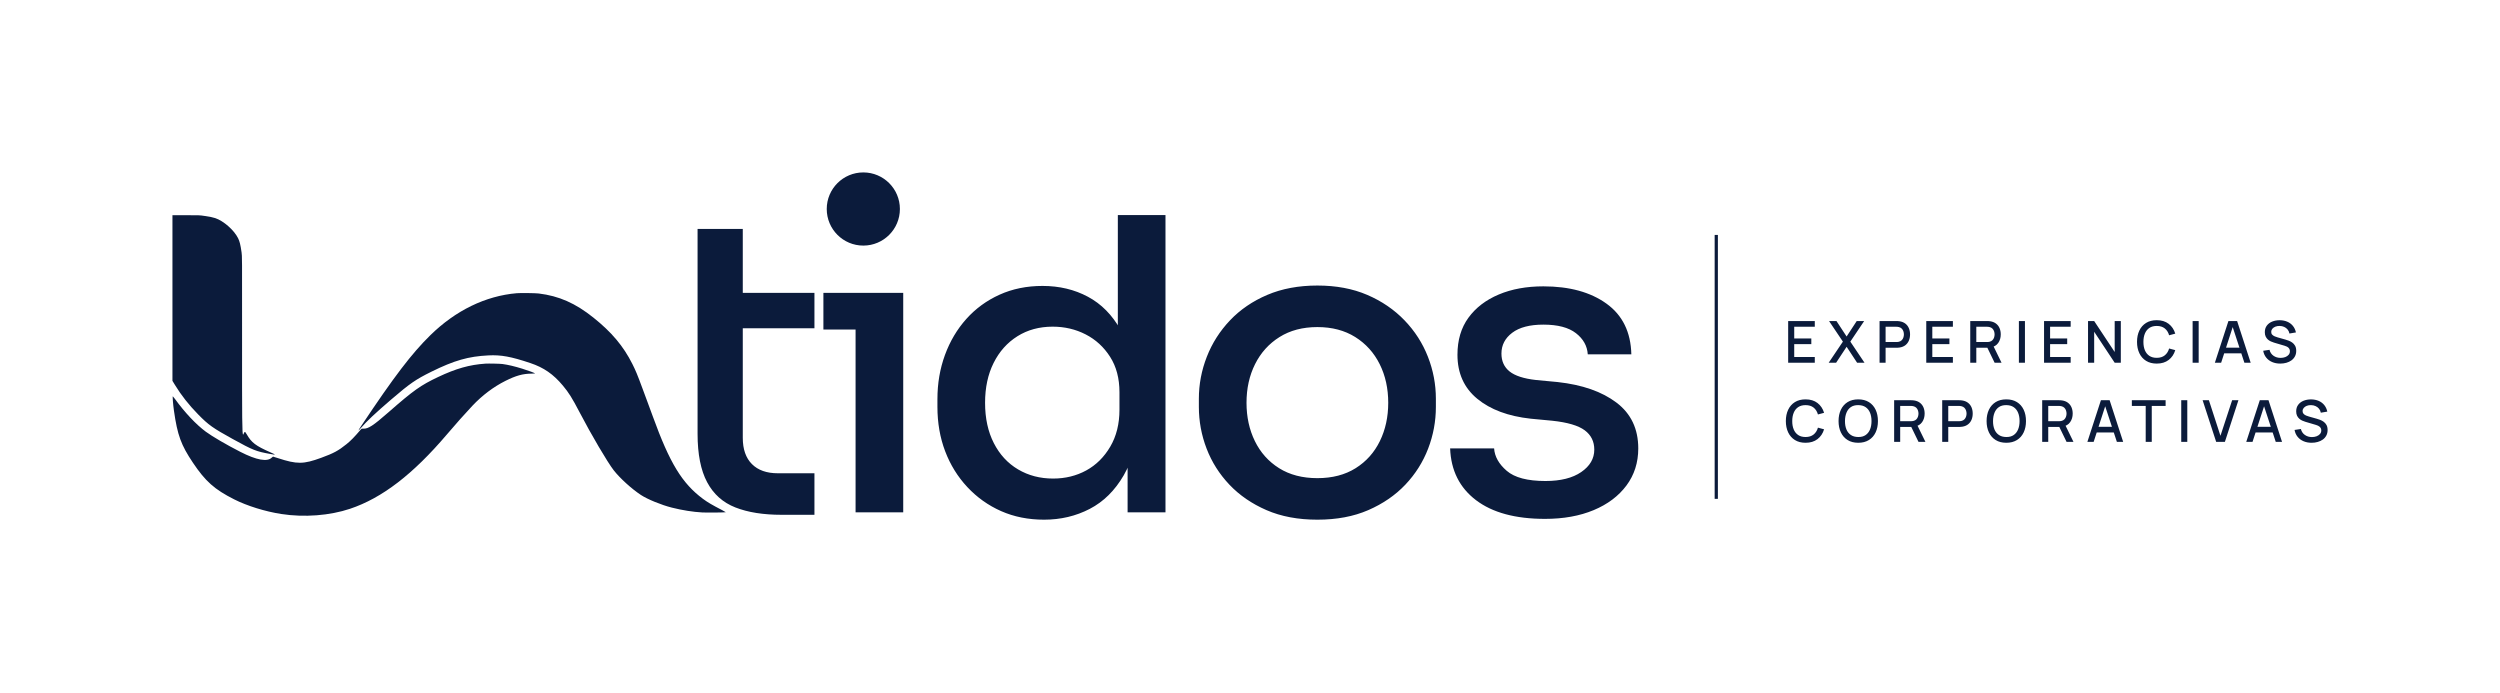
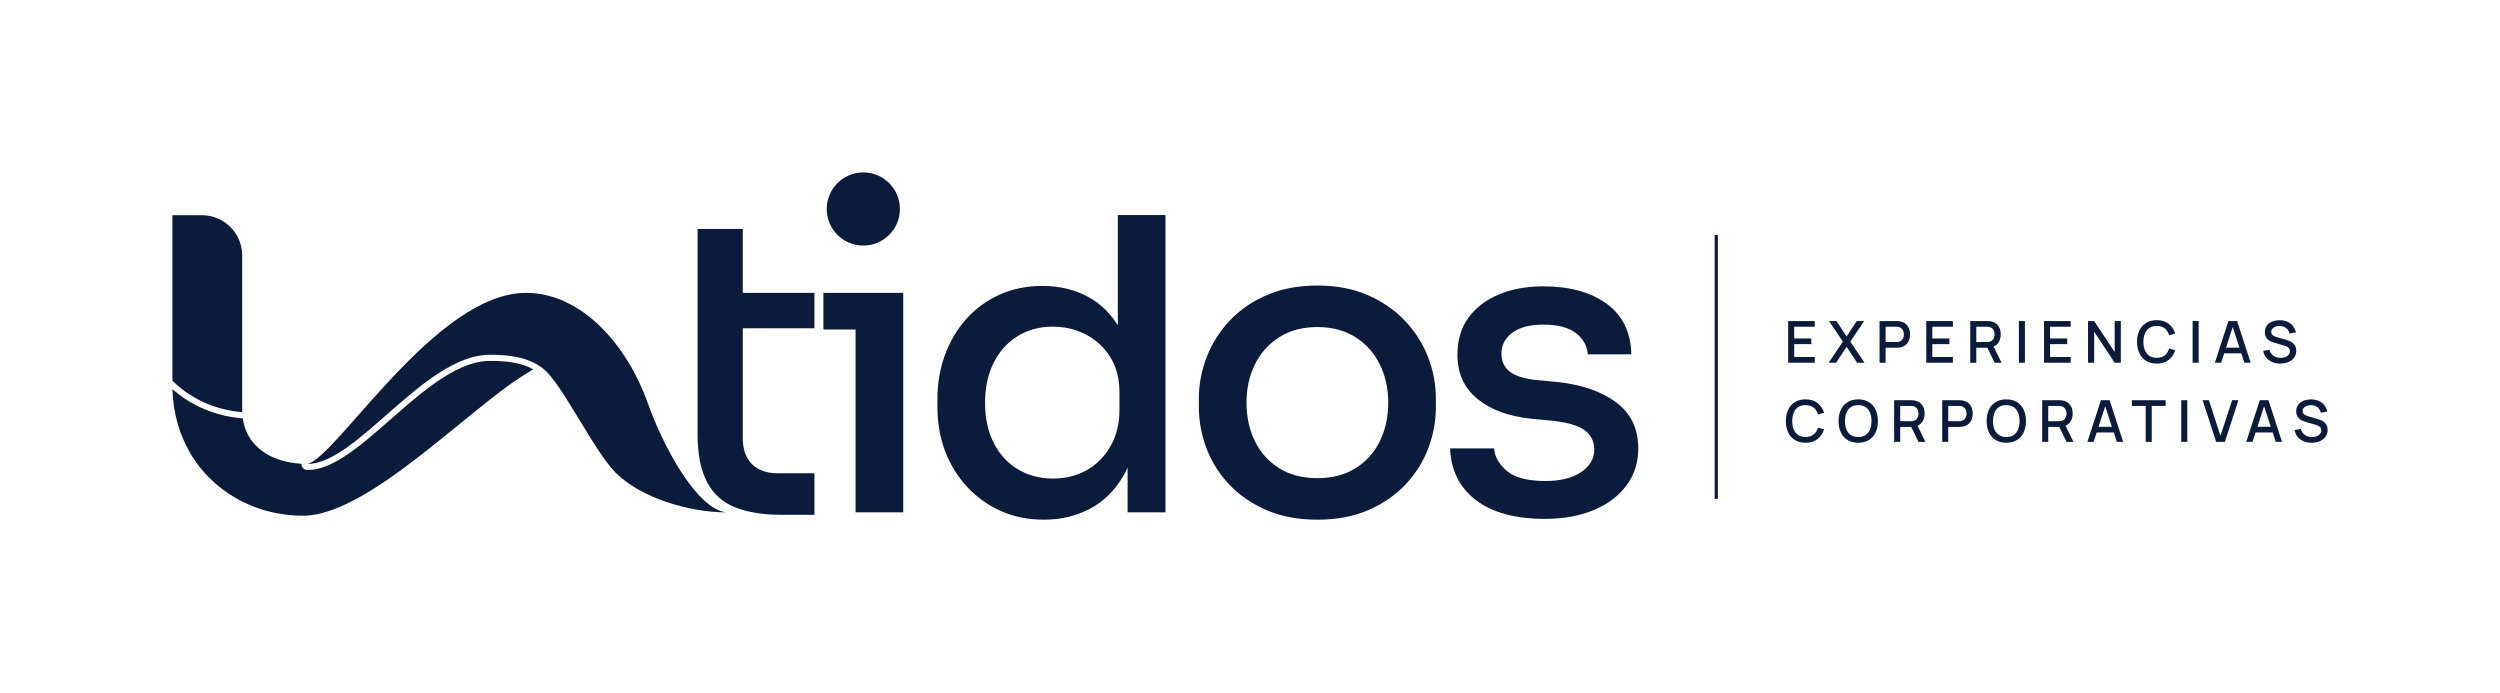
- <svg xmlns="http://www.w3.org/2000/svg" viewBox="-117.61 -117.61 1705.28 472.08" width="1705.28" height="472.08">
+ <svg xmlns="http://www.w3.org/2000/svg" viewBox="-117.62 -117.62 1705.5 472.15" width="1705.5" height="472.15">
  <g id="Logotipo">
-     <path id="gesto" fill="#0B1B3B" fill-rule="nonzero" d="M0.02 85.68L0.02 142.18 1.71 144.94C6.04 152.04 11.24 158.64 17.64 165.16C24.63 172.28 27.59 174.38 41.21 181.89C54.96 189.48 57.1 190.33 66.66 192.03C70.9 192.79 70.91 192.73 66.88 190.94C56.76 186.48 53.91 184.3 50.64 178.56C50.21 177.82 49.78 177.15 49.66 177.07C49.35 176.86 48.9 177.33 48.63 178.18C48.49 178.58 48.31 178.87 48.22 178.84C47.55 178.62 47.47 170.45 47.51 111.22C47.54 57.16 47.54 57.16 47.17 54.54C46.41 49.22 45.85 46.98 44.76 44.81C41.98 39.29 34.88 33.06 29.22 31.17C27.62 30.64 25.68 30.24 21.89 29.68C18.54 29.18 18.54 29.18 9.28 29.18L0.02 29.18 0.02 85.68M234.89 82.39C213.59 84.22 193.15 94.16 175.9 111.08C163.23 123.5 151.17 139.31 128.98 172.63C126.37 176.56 126.27 176.98 128.64 174.22C132.48 169.76 138.59 164.03 149.14 154.98C162.13 143.85 165.84 141.28 176.68 135.92C192.22 128.25 201.89 125.48 215.54 124.81C224.18 124.38 230.92 125.61 244.12 130.03C253.31 133.1 259.82 137.61 266.37 145.45C270.33 150.19 272.68 153.93 277.58 163.33C285.78 179.04 296.76 197.69 301 203.15C305.26 208.61 313.26 215.88 319.57 220.02C324.12 223 333.59 226.87 340.7 228.65C347.9 230.46 355.07 231.59 361.4 231.94C364.61 232.11 377.47 231.98 377.47 231.78C377.47 231.71 376.37 231.09 375.03 230.39C368.01 226.75 365.08 225.03 361.92 222.69C347.65 212.11 339.19 198.21 327.71 166.52C326.72 163.76 325.11 159.42 324.15 156.86C323.19 154.31 321.58 149.95 320.57 147.2C317.25 138.18 315.94 135.02 313.72 130.63C307.61 118.5 299.64 109.01 287.18 99.05C274.85 89.19 263.66 84.25 249.8 82.57C247.56 82.3 237.35 82.17 234.89 82.39M213.53 130.43C202.57 131.19 193.47 133.77 181.22 139.56C169.32 145.2 164.39 148.69 147.47 163.53C136.85 172.83 133.58 174.96 130.14 174.78C129.04 174.73 129.04 174.73 128.16 175.75C124.06 180.55 121.63 183.04 118.76 185.34C113.18 189.83 110.01 191.54 101.5 194.66C89.3 199.12 85.03 199.15 71.94 194.88C70.21 194.31 68.72 193.85 68.62 193.85C68.52 193.85 68.18 194.12 67.86 194.45C64.79 197.61 57.47 196.3 46.31 190.59C36.89 185.78 27.09 180.06 22.76 176.85C16.09 171.9 8.5 163.85 1.77 154.57C1.03 153.55 0.36 152.72 0.28 152.72C0 152.72 0.42 158.17 1.04 162.53C3.42 179.21 5.88 185.95 14.02 198.06C22.55 210.76 28.69 216.22 42.09 222.99C50.89 227.45 63.34 231.32 74.29 233C89.92 235.42 107.22 234.1 121.14 229.44C143.01 222.12 164.1 205.92 187.24 178.7C192.95 171.97 199.82 164.25 204.6 159.19C211.3 152.08 219.02 146.26 227.15 142.19C234.36 138.58 239.02 137.29 244.95 137.25C246.29 137.24 247.39 137.2 247.39 137.15C247.39 136.87 243.12 135.28 238.63 133.88C233.37 132.25 229.07 131.23 225.15 130.69C223.54 130.46 215.54 130.29 213.53 130.43" />
-     <path id="letras" fill="#0B1B3B" fill-rule="nonzero" d="M437.93 233.54L415.43 233.54Q396.82 233.54 384.05 228.54Q371.26 223.55 364.74 211.32Q358.21 199.1 358.21 178.27L358.21 178.27L358.21 38.54L389.05 38.54L389.05 181.04Q389.05 192.71 395.3 198.96Q401.55 205.21 412.93 205.21L412.93 205.21L437.93 205.21L437.93 233.54ZM437.93 106.32L358.21 106.32L358.21 82.15L437.93 82.15L437.93 106.32ZM498.49 231.88L465.99 231.88L465.99 82.15L498.49 82.15L498.49 231.88ZM498.49 107.15L444.04 107.15L444.04 82.15L498.49 82.15L498.49 107.15ZM594.6 236.87L594.6 236.87Q578.49 236.87 565.29 231.04Q552.1 225.21 542.24 214.65Q532.38 204.1 527.1 190.21Q521.82 176.32 521.82 159.93L521.82 159.93L521.82 154.65Q521.82 138.54 526.96 124.51Q532.09 110.49 541.55 99.93Q550.99 89.38 564.18 83.41Q577.38 77.43 593.49 77.43L593.49 77.43Q610.71 77.43 624.46 84.8Q638.21 92.15 646.68 107.29Q655.15 122.43 655.99 145.77L655.99 145.77L644.88 130.49L644.88 29.1L677.38 29.1L677.38 231.88L651.54 231.88L651.54 166.87L658.77 166.87Q657.93 191.04 648.9 206.6Q639.88 222.16 625.71 229.51Q611.54 236.87 594.6 236.87ZM600.71 208.82L600.71 208.82Q613.21 208.82 623.35 203.27Q633.48 197.71 639.74 187.01Q645.99 176.32 645.99 161.88L645.99 161.88L645.99 149.93Q645.99 135.76 639.59 125.77Q633.21 115.77 622.93 110.49Q612.65 105.21 600.43 105.21L600.43 105.21Q586.82 105.21 576.4 111.74Q565.99 118.26 560.15 129.94Q554.32 141.6 554.32 157.15L554.32 157.15Q554.32 172.99 560.3 184.66Q566.26 196.32 576.82 202.57Q587.38 208.82 600.71 208.82ZM780.99 236.87L780.99 236.87Q761.26 236.87 746.27 230.35Q731.26 223.82 720.99 212.99Q710.71 202.15 705.43 188.4Q700.15 174.65 700.15 159.93L700.15 159.93L700.15 154.37Q700.15 139.66 705.57 125.77Q710.98 111.88 721.4 100.9Q731.82 89.93 746.82 83.54Q761.82 77.16 780.99 77.16L780.99 77.16Q800.15 77.16 815.01 83.54Q829.87 89.93 840.43 100.9Q850.99 111.88 856.4 125.77Q861.82 139.66 861.82 154.37L861.82 154.37L861.82 159.93Q861.82 174.65 856.54 188.4Q851.26 202.15 840.99 212.99Q830.71 223.82 815.71 230.35Q800.71 236.87 780.99 236.87ZM780.99 208.54L780.99 208.54Q796.26 208.54 807.1 201.74Q817.93 194.93 823.62 183.27Q829.32 171.6 829.32 157.15L829.32 157.15Q829.32 142.43 823.48 130.76Q817.66 119.1 806.82 112.29Q795.99 105.49 780.99 105.49L780.99 105.49Q765.98 105.49 755.16 112.29Q744.32 119.1 738.49 130.76Q732.65 142.43 732.65 157.15L732.65 157.15Q732.65 171.6 738.35 183.27Q744.04 194.93 754.87 201.74Q765.71 208.54 780.99 208.54ZM936.27 236.32L936.27 236.32Q905.98 236.32 889.18 223.55Q872.38 210.76 871.54 188.26L871.54 188.26L901.54 188.26Q902.1 196.6 910.15 203.54Q918.21 210.49 936.54 210.49L936.54 210.49Q952.1 210.49 960.98 204.37Q969.87 198.26 969.87 189.1L969.87 189.1Q969.87 180.76 963.35 175.9Q956.82 171.04 941.26 169.38L941.26 169.38L926.54 167.99Q903.49 165.48 890.01 154.37Q876.54 143.26 876.54 124.38L876.54 124.38Q876.54 109.37 884.04 99.1Q891.54 88.82 904.73 83.27Q917.93 77.71 935.15 77.71L935.15 77.71Q961.82 77.71 978.21 89.52Q994.6 101.32 995.15 124.1L995.15 124.1L965.43 124.1Q964.87 115.49 957.37 109.66Q949.87 103.82 935.15 103.82L935.15 103.82Q921.26 103.82 913.9 109.37Q906.54 114.93 906.54 123.55L906.54 123.55Q906.54 131.32 912.09 135.76Q917.65 140.21 930.15 141.6L930.15 141.6L944.87 142.99Q970.15 145.77 985.01 157.02Q999.87 168.26 999.87 188.26L999.87 188.26Q999.87 202.71 991.82 213.54Q983.76 224.37 969.46 230.35Q955.15 236.32 936.27 236.32Z" />
-     <path id="punto-i" fill="#0B1B3B" fill-rule="nonzero" d="M446.32 24.95C446.32 11.17 457.49 0 471.27 0C485.04 0 496.22 11.17 496.22 24.95C496.22 38.74 485.04 49.91 471.27 49.91C457.49 49.91 446.32 38.74 446.32 24.95Z" />
+     <path id="gesto" fill="#0B1B3B" fill-rule="nonzero" d="M0 142.06L0 29.18L19.97 29.18C35.32 29.18 47.61 41.47 47.61 56.82L47.61 163.56C29.18 162.03 12.29 154.35 0 142.06ZM92.15 198.89C112.11 194.28 179.69 82.17 241.12 82.17C279.52 82.17 310.23 118.26 324.05 156.65C334.81 187.37 357.84 229.6 377.81 231.91C352.47 231.91 319.45 221.92 302.55 205.03C287.2 189.67 265.69 143.6 252.64 133.61C242.66 125.94 229.6 124.4 216.55 124.4C172.01 124.4 125.94 198.89 92.15 198.89ZM214.37 128.62C211.31 128.86 209.52 129.15 206.8 129.81C196.03 132.45 184.11 139.24 168.96 151.35C163.33 155.85 160.41 158.34 147.31 169.81C134.94 180.63 129.61 185.05 123.42 189.59C113.46 196.91 105.11 201.1 97.72 202.5C95.78 202.86 93.29 203.09 92.02 203.03C90.08 202.93 88.6 201.72 88.13 199.88C88.05 199.57 87.99 199.19 87.99 199.04L87.99 198.77 87.28 198.73C68.16 197.4 54.27 188.39 49.51 174.24C48.89 172.39 48.24 169.65 48.06 168.16L48.01 167.76 46.91 167.67C29.9 166.24 13.38 159.4 1.06 148.7C0.67 148.36 0.28 148.03 0.19 147.96L0.04 147.84 0.08 149.26C0.62 164.01 4.65 178.39 11.64 190.62C17.45 200.76 25.23 209.53 34.69 216.56C45.51 224.61 58.34 230.15 71.97 232.65C79.75 234.08 88.19 234.56 93.98 233.92C103.81 232.82 115.25 228.55 128.6 221C140.28 214.4 153.43 205.34 169.67 192.71C176.59 187.33 181.95 183.03 196.13 171.48C211.46 158.99 217.2 154.42 223.49 149.66C230.8 144.14 235.5 140.89 241.21 137.4C243.39 136.07 246.08 134.36 246.08 134.31C246.08 134.22 244.1 133.24 242.81 132.69C236.26 129.89 227.81 128.54 217.2 128.59C215.8 128.59 214.53 128.61 214.37 128.62" />
+     <path id="letras" fill="#0B1B3B" fill-rule="nonzero" d="M437.99 233.57L415.49 233.57Q396.87 233.57 384.1 228.57Q371.31 223.57 364.78 211.35Q358.26 199.12 358.26 178.29L358.26 178.29L358.26 38.55L389.1 38.55L389.1 181.06Q389.1 192.74 395.35 198.99Q401.6 205.24 412.99 205.24L412.99 205.24L437.99 205.24L437.99 233.57ZM437.99 106.33L358.26 106.33L358.26 82.17L437.99 82.17L437.99 106.33ZM498.55 231.91L466.05 231.91L466.05 82.17L498.55 82.17L498.55 231.91ZM498.55 107.17L444.1 107.17L444.1 82.17L498.55 82.17L498.55 107.17ZM594.68 236.91L594.68 236.91Q578.56 236.91 565.37 231.07Q552.17 225.24 542.31 214.68Q532.45 204.12 527.16 190.23Q521.89 176.34 521.89 159.95L521.89 159.95L521.89 154.67Q521.89 138.56 527.03 124.53Q532.16 110.5 541.62 99.94Q551.06 89.39 564.25 83.42Q577.45 77.44 593.56 77.44L593.56 77.44Q610.79 77.44 624.54 84.81Q638.3 92.16 646.77 107.31Q655.24 122.45 656.07 145.79L656.07 145.79L644.96 130.5L644.96 29.1L677.47 29.1L677.47 231.91L651.63 231.91L651.63 166.9L658.85 166.9Q658.01 191.07 648.98 206.63Q639.96 222.18 625.79 229.54Q611.62 236.91 594.68 236.91ZM600.78 208.85L600.78 208.85Q613.28 208.85 623.43 203.29Q633.56 197.73 639.82 187.04Q646.07 176.34 646.07 161.9L646.07 161.9L646.07 149.95Q646.07 135.78 639.68 125.78Q633.29 115.78 623.01 110.5Q612.73 105.23 600.51 105.23L600.51 105.23Q586.9 105.23 576.48 111.75Q566.06 118.28 560.22 129.95Q554.39 141.62 554.39 157.17L554.39 157.17Q554.39 173.01 560.37 184.68Q566.34 196.34 576.89 202.6Q587.45 208.85 600.78 208.85ZM781.09 236.91L781.09 236.91Q761.36 236.91 746.36 230.38Q731.36 223.85 721.08 213.02Q710.8 202.18 705.53 188.43Q700.24 174.67 700.24 159.95L700.24 159.95L700.24 154.39Q700.24 139.67 705.66 125.78Q711.08 111.89 721.5 100.92Q731.92 89.94 746.91 83.56Q761.92 77.17 781.09 77.17L781.09 77.17Q800.25 77.17 815.12 83.56Q829.98 89.94 840.54 100.92Q851.1 111.89 856.51 125.78Q861.93 139.67 861.93 154.39L861.93 154.39L861.93 159.95Q861.93 174.67 856.66 188.43Q851.37 202.18 841.1 213.02Q830.82 223.85 815.81 230.38Q800.81 236.91 781.09 236.91ZM781.09 208.57L781.09 208.57Q796.37 208.57 807.2 201.77Q818.04 194.95 823.73 183.29Q829.43 171.62 829.43 157.17L829.43 157.17Q829.43 142.45 823.59 130.78Q817.76 119.12 806.93 112.31Q796.09 105.5 781.09 105.5L781.09 105.5Q766.08 105.5 755.25 112.31Q744.42 119.12 738.58 130.78Q732.75 142.45 732.75 157.17L732.75 157.17Q732.75 171.62 738.44 183.29Q744.14 194.95 754.97 201.77Q765.81 208.57 781.09 208.57ZM936.39 236.35L936.39 236.35Q906.1 236.35 889.29 223.57Q872.49 210.79 871.65 188.29L871.65 188.29L901.65 188.29Q902.22 196.62 910.27 203.57Q918.33 210.51 936.66 210.51L936.66 210.51Q952.22 210.51 961.11 204.4Q970 198.29 970 189.13L970 189.13Q970 180.79 963.47 175.93Q956.94 171.07 941.39 169.4L941.39 169.4L926.66 168.01Q903.61 165.51 890.13 154.39Q876.65 143.28 876.65 124.39L876.65 124.39Q876.65 109.39 884.15 99.11Q891.66 88.83 904.85 83.28Q918.05 77.72 935.27 77.72L935.27 77.72Q961.94 77.72 978.34 89.53Q994.72 101.33 995.28 124.12L995.28 124.12L965.55 124.12Q965 115.5 957.5 109.67Q949.99 103.84 935.27 103.84L935.27 103.84Q921.38 103.84 914.02 109.39Q906.66 114.95 906.66 123.56L906.66 123.56Q906.66 131.34 912.21 135.78Q917.77 140.23 930.27 141.62L930.27 141.62L945 143.01Q970.27 145.79 985.14 157.04Q1000 168.29 1000 188.29L1000 188.29Q1000 202.73 991.94 213.57Q983.89 224.4 969.58 230.38Q955.28 236.35 936.39 236.35Z" />
+     <path id="punto-i" fill="#0B1B3B" fill-rule="nonzero" d="M446.37 24.96C446.37 11.17 457.55 0 471.33 0C485.11 0 496.29 11.17 496.29 24.96C496.29 38.74 485.11 49.91 471.33 49.91C457.55 49.91 446.37 38.74 446.37 24.96Z" />
  </g>
  <g id="Descriptor">
-     <path id="filete" fill="#0B1B3B" fill-rule="nonzero" d="M1051.98 42.64L1054.18 42.64L1054.18 222.66L1051.98 222.66Z" />
-     <path id="descriptor" fill="#0B1B3B" fill-rule="nonzero" d="M1120.28 129.81L1102.12 129.81L1102.12 101.38L1120.28 101.38L1120.28 105.27L1106.25 105.27L1106.25 113.25L1117.91 113.25L1117.91 117.13L1106.25 117.13L1106.25 125.92L1120.28 125.92L1120.28 129.81ZM1134.83 129.81L1129.76 129.81L1139.45 115.42L1130.01 101.38L1135.07 101.38L1141.99 111.92L1148.88 101.38L1153.96 101.38L1144.52 115.42L1154.19 129.81L1149.14 129.81L1141.99 118.93L1134.83 129.81ZM1168.58 129.81L1164.46 129.81L1164.46 101.38L1175.95 101.38Q1176.36 101.38 1176.97 101.41Q1177.59 101.44 1178.14 101.54L1178.14 101.54Q1180.51 101.92 1182.1 103.16Q1183.68 104.4 1184.47 106.3Q1185.26 108.19 1185.26 110.48L1185.26 110.48Q1185.26 112.79 1184.47 114.69Q1183.68 116.58 1182.1 117.83Q1180.51 119.07 1178.14 119.44L1178.14 119.44Q1177.59 119.52 1176.96 119.56Q1176.34 119.6 1175.95 119.6L1175.95 119.6L1168.58 119.6L1168.58 129.81ZM1168.58 105.27L1168.58 115.69L1175.79 115.69Q1176.18 115.69 1176.67 115.65Q1177.15 115.61 1177.59 115.52L1177.59 115.52Q1178.85 115.22 1179.62 114.42Q1180.39 113.62 1180.72 112.57Q1181.06 111.53 1181.06 110.48L1181.06 110.48Q1181.06 109.44 1180.72 108.4Q1180.39 107.36 1179.62 106.56Q1178.85 105.76 1177.59 105.47L1177.59 105.47Q1177.15 105.35 1176.67 105.31Q1176.18 105.27 1175.79 105.27L1175.79 105.27L1168.58 105.27ZM1214.48 129.81L1196.32 129.81L1196.32 101.38L1214.48 101.38L1214.48 105.27L1200.44 105.27L1200.44 113.25L1212.11 113.25L1212.11 117.13L1200.44 117.13L1200.44 125.92L1214.48 125.92L1214.48 129.81ZM1230.45 129.81L1226.32 129.81L1226.32 101.38L1237.81 101.38Q1238.22 101.38 1238.84 101.41Q1239.45 101.44 1240 101.54L1240 101.54Q1242.37 101.92 1243.96 103.16Q1245.55 104.4 1246.34 106.3Q1247.13 108.19 1247.13 110.48L1247.13 110.48Q1247.13 113.88 1245.39 116.33Q1243.65 118.79 1240.18 119.4L1240.18 119.4L1238.5 119.6L1230.45 119.6L1230.45 129.81ZM1247.66 129.81L1242.94 129.81L1237.34 118.24L1241.5 117.17L1247.66 129.81ZM1230.45 105.27L1230.45 115.69L1237.65 115.69Q1238.05 115.69 1238.53 115.65Q1239.01 115.61 1239.45 115.52L1239.45 115.52Q1240.71 115.22 1241.48 114.42Q1242.25 113.62 1242.59 112.57Q1242.92 111.53 1242.92 110.48L1242.92 110.48Q1242.92 109.44 1242.59 108.4Q1242.25 107.36 1241.48 106.56Q1240.71 105.76 1239.45 105.47L1239.45 105.47Q1239.01 105.35 1238.53 105.31Q1238.05 105.27 1237.65 105.27L1237.65 105.27L1230.45 105.27ZM1263.63 129.81L1259.5 129.81L1259.5 101.38L1263.63 101.38L1263.63 129.81ZM1294.82 129.81L1276.66 129.81L1276.66 101.38L1294.82 101.38L1294.82 105.27L1280.78 105.27L1280.78 113.25L1292.45 113.25L1292.45 117.13L1280.78 117.13L1280.78 125.92L1294.82 125.92L1294.82 129.81ZM1310.85 129.81L1306.66 129.81L1306.66 101.38L1310.85 101.38L1324.84 122.5L1324.84 101.38L1329.03 101.38L1329.03 129.81L1324.84 129.81L1310.85 108.67L1310.85 129.81ZM1353.52 130.4L1353.52 130.4Q1349.26 130.4 1346.26 128.53Q1343.26 126.67 1341.67 123.33Q1340.08 120 1340.08 115.59L1340.08 115.59Q1340.08 111.19 1341.67 107.86Q1343.26 104.52 1346.26 102.66Q1349.26 100.79 1353.52 100.79L1353.52 100.79Q1358.44 100.79 1361.67 103.28Q1364.89 105.76 1366.16 109.97L1366.16 109.97L1361.97 111.09Q1361.14 108.11 1359.02 106.42Q1356.9 104.72 1353.52 104.72L1353.52 104.72Q1350.5 104.72 1348.49 106.08Q1346.48 107.44 1345.46 109.89Q1344.44 112.34 1344.44 115.59L1344.44 115.59Q1344.42 118.85 1345.44 121.3Q1346.46 123.75 1348.48 125.11Q1350.5 126.47 1353.52 126.47L1353.52 126.47Q1356.9 126.47 1359.02 124.76Q1361.14 123.06 1361.97 120.1L1361.97 120.1L1366.16 121.22Q1364.89 125.43 1361.67 127.91Q1358.44 130.4 1353.52 130.4ZM1382.13 129.81L1378 129.81L1378 101.38L1382.13 101.38L1382.13 129.81ZM1397.46 129.81L1393.18 129.81L1402.42 101.38L1408.36 101.38L1417.6 129.81L1413.31 129.81L1404.81 103.87L1405.87 103.87L1397.46 129.81ZM1412.82 123.39L1397.98 123.39L1397.98 119.52L1412.82 119.52L1412.82 123.39ZM1437.77 130.4L1437.77 130.4Q1434.71 130.4 1432.25 129.34Q1429.8 128.29 1428.21 126.32Q1426.62 124.36 1426.15 121.65L1426.15 121.65L1430.45 121Q1431.1 123.61 1433.17 125.06Q1435.25 126.51 1438.01 126.51L1438.01 126.51Q1439.73 126.51 1441.17 125.97Q1442.61 125.43 1443.49 124.41Q1444.36 123.39 1444.36 121.97L1444.36 121.97Q1444.36 121.2 1444.1 120.61Q1443.83 120.02 1443.37 119.57Q1442.9 119.13 1442.24 118.8Q1441.58 118.48 1440.79 118.24L1440.79 118.24L1433.51 116.09Q1432.44 115.77 1431.34 115.27Q1430.23 114.77 1429.31 113.95Q1428.4 113.13 1427.82 111.91Q1427.25 110.7 1427.25 108.96L1427.25 108.96Q1427.25 106.34 1428.6 104.51Q1429.96 102.69 1432.26 101.75Q1434.57 100.81 1437.44 100.81L1437.44 100.81Q1440.32 100.85 1442.6 101.84Q1444.88 102.82 1446.39 104.67Q1447.9 106.51 1448.47 109.14L1448.47 109.14L1444.05 109.89Q1443.75 108.29 1442.79 107.14Q1441.82 105.98 1440.42 105.36Q1439.02 104.74 1437.38 104.72L1437.38 104.72Q1435.8 104.68 1434.49 105.19Q1433.17 105.71 1432.39 106.63Q1431.61 107.56 1431.61 108.76L1431.61 108.76Q1431.61 109.95 1432.3 110.68Q1432.99 111.41 1434.01 111.83Q1435.03 112.26 1436.03 112.54L1436.03 112.54L1441.29 114.02Q1442.27 114.29 1443.53 114.76Q1444.78 115.22 1445.95 116.05Q1447.13 116.88 1447.9 118.25Q1448.67 119.62 1448.67 121.69L1448.67 121.69Q1448.67 123.85 1447.8 125.47Q1446.93 127.1 1445.42 128.2Q1443.91 129.29 1441.94 129.85Q1439.96 130.4 1437.77 130.4ZM1113.98 184.41L1113.98 184.41Q1109.72 184.41 1106.72 182.54Q1103.72 180.68 1102.13 177.34Q1100.54 174 1100.54 169.6L1100.54 169.6Q1100.54 165.2 1102.13 161.86Q1103.72 158.53 1106.72 156.66Q1109.72 154.8 1113.98 154.8L1113.98 154.8Q1118.9 154.8 1122.13 157.28Q1125.35 159.77 1126.62 163.98L1126.62 163.98L1122.43 165.1Q1121.6 162.12 1119.48 160.42Q1117.36 158.73 1113.98 158.73L1113.98 158.73Q1110.96 158.73 1108.95 160.09Q1106.94 161.45 1105.92 163.9Q1104.9 166.35 1104.9 169.6L1104.9 169.6Q1104.88 172.86 1105.9 175.31Q1106.92 177.75 1108.94 179.12Q1110.96 180.48 1113.98 180.48L1113.98 180.48Q1117.36 180.48 1119.48 178.77Q1121.6 177.06 1122.43 174.1L1122.43 174.1L1126.62 175.23Q1125.35 179.43 1122.13 181.92Q1118.9 184.41 1113.98 184.41ZM1149.93 184.41L1149.93 184.41Q1145.67 184.41 1142.67 182.54Q1139.67 180.68 1138.08 177.34Q1136.49 174 1136.49 169.6L1136.49 169.6Q1136.49 165.2 1138.08 161.86Q1139.67 158.53 1142.67 156.66Q1145.67 154.8 1149.93 154.8L1149.93 154.8Q1154.17 154.8 1157.18 156.66Q1160.19 158.53 1161.77 161.86Q1163.35 165.2 1163.35 169.6L1163.35 169.6Q1163.35 174 1161.77 177.34Q1160.19 180.68 1157.18 182.54Q1154.17 184.41 1149.93 184.41ZM1149.93 180.48L1149.93 180.48Q1152.95 180.52 1154.95 179.15Q1156.96 177.77 1157.96 175.32Q1158.97 172.86 1158.97 169.6L1158.97 169.6Q1158.97 166.35 1157.96 163.91Q1156.96 161.47 1154.95 160.11Q1152.95 158.75 1149.93 158.73L1149.93 158.73Q1146.91 158.69 1144.91 160.05Q1142.9 161.41 1141.9 163.88Q1140.89 166.35 1140.87 169.6L1140.87 169.6Q1140.85 172.86 1141.86 175.3Q1142.86 177.73 1144.89 179.1Q1146.91 180.46 1149.93 180.48ZM1178.53 183.81L1174.41 183.81L1174.41 155.39L1185.9 155.39Q1186.31 155.39 1186.92 155.42Q1187.53 155.45 1188.09 155.55L1188.09 155.55Q1190.46 155.92 1192.04 157.17Q1193.63 158.41 1194.42 160.3Q1195.21 162.2 1195.21 164.49L1195.21 164.49Q1195.21 167.88 1193.48 170.34Q1191.74 172.8 1188.26 173.41L1188.26 173.41L1186.59 173.61L1178.53 173.61L1178.53 183.81ZM1195.75 183.81L1191.03 183.81L1185.42 172.25L1189.59 171.18L1195.75 183.81ZM1178.53 159.28L1178.53 169.7L1185.74 169.7Q1186.13 169.7 1186.62 169.66Q1187.1 169.62 1187.53 169.52L1187.53 169.52Q1188.8 169.23 1189.57 168.43Q1190.34 167.63 1190.67 166.58Q1191.01 165.54 1191.01 164.49L1191.01 164.49Q1191.01 163.44 1190.67 162.41Q1190.34 161.37 1189.57 160.57Q1188.8 159.77 1187.53 159.48L1187.53 159.48Q1187.1 159.36 1186.62 159.32Q1186.13 159.28 1185.74 159.28L1185.74 159.28L1178.53 159.28ZM1211.32 183.81L1207.19 183.81L1207.19 155.39L1218.68 155.39Q1219.1 155.39 1219.71 155.42Q1220.32 155.45 1220.87 155.55L1220.87 155.55Q1223.24 155.92 1224.83 157.17Q1226.42 158.41 1227.21 160.3Q1228 162.2 1228 164.49L1228 164.49Q1228 166.8 1227.21 168.69Q1226.42 170.59 1224.83 171.83Q1223.24 173.08 1220.87 173.45L1220.87 173.45Q1220.32 173.53 1219.7 173.57Q1219.08 173.61 1218.68 173.61L1218.68 173.61L1211.32 173.61L1211.32 183.81ZM1211.32 159.28L1211.32 169.7L1218.52 169.7Q1218.92 169.7 1219.4 169.66Q1219.89 169.62 1220.32 169.52L1220.32 169.52Q1221.58 169.23 1222.35 168.43Q1223.12 167.63 1223.46 166.58Q1223.8 165.54 1223.8 164.49L1223.8 164.49Q1223.8 163.44 1223.46 162.41Q1223.12 161.37 1222.35 160.57Q1221.58 159.77 1220.32 159.48L1220.32 159.48Q1219.89 159.36 1219.4 159.32Q1218.92 159.28 1218.52 159.28L1218.52 159.28L1211.32 159.28ZM1250.92 184.41L1250.92 184.41Q1246.65 184.41 1243.65 182.54Q1240.65 180.68 1239.06 177.34Q1237.47 174 1237.47 169.6L1237.47 169.6Q1237.47 165.2 1239.06 161.86Q1240.65 158.53 1243.65 156.66Q1246.65 154.8 1250.92 154.8L1250.92 154.8Q1255.16 154.8 1258.17 156.66Q1261.18 158.53 1262.76 161.86Q1264.34 165.2 1264.34 169.6L1264.34 169.6Q1264.34 174 1262.76 177.34Q1261.18 180.68 1258.17 182.54Q1255.16 184.41 1250.92 184.41ZM1250.92 180.48L1250.92 180.48Q1253.94 180.52 1255.94 179.15Q1257.94 177.77 1258.95 175.32Q1259.96 172.86 1259.96 169.6L1259.96 169.6Q1259.96 166.35 1258.95 163.91Q1257.94 161.47 1255.94 160.11Q1253.94 158.75 1250.92 158.73L1250.92 158.73Q1247.9 158.69 1245.89 160.05Q1243.89 161.41 1242.88 163.88Q1241.88 166.35 1241.86 169.6L1241.86 169.6Q1241.84 172.86 1242.84 175.3Q1243.85 177.73 1245.87 179.1Q1247.9 180.46 1250.92 180.48ZM1279.52 183.81L1275.39 183.81L1275.39 155.39L1286.88 155.39Q1287.3 155.39 1287.91 155.42Q1288.52 155.45 1289.07 155.55L1289.07 155.55Q1291.44 155.92 1293.03 157.17Q1294.62 158.41 1295.41 160.3Q1296.2 162.2 1296.2 164.49L1296.2 164.49Q1296.2 167.88 1294.46 170.34Q1292.73 172.8 1289.25 173.41L1289.25 173.41L1287.57 173.61L1279.52 173.61L1279.52 183.81ZM1296.73 183.81L1292.02 183.81L1286.41 172.25L1290.57 171.18L1296.73 183.81ZM1279.52 159.28L1279.52 169.7L1286.72 169.7Q1287.12 169.7 1287.6 169.66Q1288.09 169.62 1288.52 169.52L1288.52 169.52Q1289.78 169.23 1290.55 168.43Q1291.32 167.63 1291.66 166.58Q1292 165.54 1292 164.49L1292 164.49Q1292 163.44 1291.66 162.41Q1291.32 161.37 1290.55 160.57Q1289.78 159.77 1288.52 159.48L1288.52 159.48Q1288.09 159.36 1287.6 159.32Q1287.12 159.28 1286.72 159.28L1286.72 159.28L1279.52 159.28ZM1310.49 183.81L1306.21 183.81L1315.45 155.39L1321.39 155.39L1330.63 183.81L1326.34 183.81L1317.83 157.88L1318.9 157.88L1310.49 183.81ZM1325.85 177.4L1311 177.4L1311 173.53L1325.85 173.53L1325.85 177.4ZM1350.13 183.81L1346 183.81L1346 159.28L1336.55 159.28L1336.55 155.39L1359.58 155.39L1359.58 159.28L1350.13 159.28L1350.13 183.81ZM1374.37 183.81L1370.24 183.81L1370.24 155.39L1374.37 155.39L1374.37 183.81ZM1400.01 183.81L1394.07 183.81L1384.83 155.39L1389.11 155.39L1396.99 179.65L1404.96 155.39L1409.25 155.39L1400.01 183.81ZM1418.86 183.81L1414.58 183.81L1423.82 155.39L1429.76 155.39L1439 183.81L1434.71 183.81L1426.2 157.88L1427.27 157.88L1418.86 183.81ZM1434.22 177.4L1419.37 177.4L1419.37 173.53L1434.22 173.53L1434.22 177.4ZM1459.17 184.41L1459.17 184.41Q1456.11 184.41 1453.65 183.35Q1451.19 182.29 1449.61 180.33Q1448.02 178.37 1447.54 175.66L1447.54 175.66L1451.85 175.01Q1452.5 177.62 1454.57 179.07Q1456.64 180.52 1459.41 180.52L1459.41 180.52Q1461.12 180.52 1462.56 179.98Q1464.01 179.43 1464.88 178.42Q1465.76 177.4 1465.76 175.98L1465.76 175.98Q1465.76 175.21 1465.5 174.62Q1465.23 174.02 1464.77 173.58Q1464.3 173.14 1463.64 172.81Q1462.98 172.48 1462.19 172.25L1462.19 172.25L1454.91 170.1Q1453.84 169.78 1452.73 169.28Q1451.63 168.77 1450.71 167.95Q1449.79 167.13 1449.22 165.92Q1448.65 164.71 1448.65 162.97L1448.65 162.97Q1448.65 160.34 1450 158.52Q1451.35 156.69 1453.66 155.75Q1455.97 154.82 1458.83 154.82L1458.83 154.82Q1461.72 154.86 1464 155.84Q1466.28 156.83 1467.79 158.68Q1469.3 160.52 1469.87 163.15L1469.87 163.15L1465.45 163.9Q1465.15 162.3 1464.18 161.14Q1463.22 159.99 1461.81 159.37Q1460.41 158.75 1458.77 158.73L1458.77 158.73Q1457.2 158.69 1455.88 159.2Q1454.57 159.71 1453.79 160.64Q1453.01 161.57 1453.01 162.77L1453.01 162.77Q1453.01 163.96 1453.7 164.69Q1454.39 165.42 1455.41 165.84Q1456.43 166.27 1457.43 166.54L1457.43 166.54L1462.68 168.02Q1463.67 168.3 1464.92 168.76Q1466.18 169.23 1467.35 170.06Q1468.53 170.89 1469.3 172.26Q1470.07 173.63 1470.07 175.7L1470.07 175.7Q1470.07 177.85 1469.2 179.48Q1468.33 181.11 1466.82 182.21Q1465.31 183.3 1463.33 183.85Q1461.36 184.41 1459.17 184.41Z" />
+     <path id="filete" fill="#0B1B3B" fill-rule="nonzero" d="M1052.12 42.64L1054.32 42.64L1054.32 222.69L1052.12 222.69Z" />
+     <path id="descriptor" fill="#0B1B3B" fill-rule="nonzero" d="M1120.43 129.82L1102.26 129.82L1102.26 101.4L1120.43 101.4L1120.43 105.28L1106.39 105.28L1106.39 113.26L1118.06 113.26L1118.06 117.15L1106.39 117.15L1106.39 125.93L1120.43 125.93L1120.43 129.82ZM1134.98 129.82L1129.9 129.82L1139.6 115.43L1130.16 101.4L1135.21 101.4L1142.14 111.94L1149.03 101.4L1154.11 101.4L1144.67 115.43L1154.34 129.82L1149.29 129.82L1142.14 118.95L1134.98 129.82ZM1168.74 129.82L1164.61 129.82L1164.61 101.4L1176.1 101.4Q1176.51 101.4 1177.13 101.43Q1177.74 101.45 1178.29 101.55L1178.29 101.55Q1180.66 101.93 1182.25 103.17Q1183.84 104.42 1184.63 106.31Q1185.42 108.21 1185.42 110.5L1185.42 110.5Q1185.42 112.81 1184.63 114.7Q1183.84 116.6 1182.25 117.84Q1180.66 119.08 1178.29 119.46L1178.29 119.46Q1177.74 119.54 1177.12 119.58Q1176.49 119.62 1176.1 119.62L1176.1 119.62L1168.74 119.62L1168.74 129.82ZM1168.74 105.28L1168.74 115.71L1175.94 115.71Q1176.34 115.71 1176.82 115.67Q1177.3 115.63 1177.74 115.53L1177.74 115.53Q1179 115.23 1179.77 114.44Q1180.54 113.64 1180.88 112.59Q1181.21 111.54 1181.21 110.5L1181.21 110.5Q1181.21 109.45 1180.88 108.41Q1180.54 107.38 1179.77 106.58Q1179 105.78 1177.74 105.48L1177.74 105.48Q1177.3 105.36 1176.82 105.32Q1176.34 105.28 1175.94 105.28L1175.94 105.28L1168.74 105.28ZM1214.64 129.82L1196.47 129.82L1196.47 101.4L1214.64 101.4L1214.64 105.28L1200.6 105.28L1200.6 113.26L1212.27 113.26L1212.27 117.15L1200.6 117.15L1200.6 125.93L1214.64 125.93L1214.64 129.82ZM1230.61 129.82L1226.48 129.82L1226.48 101.4L1237.97 101.4Q1238.39 101.4 1239 101.43Q1239.61 101.45 1240.16 101.55L1240.16 101.55Q1242.53 101.93 1244.12 103.17Q1245.71 104.42 1246.5 106.31Q1247.29 108.21 1247.29 110.5L1247.29 110.5Q1247.29 113.89 1245.55 116.35Q1243.82 118.81 1240.34 119.42L1240.34 119.42L1238.66 119.62L1230.61 119.62L1230.61 129.82ZM1247.82 129.82L1243.1 129.82L1237.5 118.26L1241.66 117.19L1247.82 129.82ZM1230.61 105.28L1230.61 115.71L1237.81 115.71Q1238.21 115.71 1238.69 115.67Q1239.18 115.63 1239.61 115.53L1239.61 115.53Q1240.87 115.23 1241.64 114.44Q1242.41 113.64 1242.75 112.59Q1243.08 111.54 1243.08 110.5L1243.08 110.5Q1243.08 109.45 1242.75 108.41Q1242.41 107.38 1241.64 106.58Q1240.87 105.78 1239.61 105.48L1239.61 105.48Q1239.18 105.36 1238.69 105.32Q1238.21 105.28 1237.81 105.28L1237.81 105.28L1230.61 105.28ZM1263.79 129.82L1259.67 129.82L1259.67 101.4L1263.79 101.4L1263.79 129.82ZM1294.99 129.82L1276.82 129.82L1276.82 101.4L1294.99 101.4L1294.99 105.28L1280.95 105.28L1280.95 113.26L1292.62 113.26L1292.62 117.15L1280.95 117.15L1280.95 125.93L1294.99 125.93L1294.99 129.82ZM1311.02 129.82L1306.83 129.82L1306.83 101.4L1311.02 101.4L1325.01 122.52L1325.01 101.4L1329.2 101.4L1329.2 129.82L1325.01 129.82L1311.02 108.68L1311.02 129.82ZM1353.7 130.42L1353.7 130.42Q1349.44 130.42 1346.43 128.55Q1343.43 126.69 1341.84 123.35Q1340.26 120.01 1340.26 115.61L1340.26 115.61Q1340.26 111.21 1341.84 107.87Q1343.43 104.53 1346.43 102.67Q1349.44 100.8 1353.7 100.8L1353.7 100.8Q1358.62 100.8 1361.84 103.29Q1365.07 105.78 1366.33 109.98L1366.33 109.98L1362.15 111.11Q1361.32 108.13 1359.2 106.43Q1357.08 104.73 1353.7 104.73L1353.7 104.73Q1350.68 104.73 1348.67 106.09Q1346.65 107.46 1345.64 109.9Q1344.62 112.35 1344.62 115.61L1344.62 115.61Q1344.6 118.87 1345.62 121.32Q1346.63 123.76 1348.66 125.13Q1350.68 126.49 1353.7 126.49L1353.7 126.49Q1357.08 126.49 1359.2 124.78Q1361.32 123.07 1362.15 120.11L1362.15 120.11L1366.33 121.24Q1365.07 125.44 1361.84 127.93Q1358.62 130.42 1353.7 130.42ZM1382.31 129.82L1378.18 129.82L1378.18 101.4L1382.31 101.4L1382.31 129.82ZM1397.65 129.82L1393.36 129.82L1402.6 101.4L1408.54 101.4L1417.78 129.82L1413.5 129.82L1404.99 103.88L1406.06 103.88L1397.65 129.82ZM1413.01 123.41L1398.16 123.41L1398.16 119.54L1413.01 119.54L1413.01 123.41ZM1437.96 130.42L1437.96 130.42Q1434.9 130.42 1432.44 129.36Q1429.98 128.3 1428.39 126.34Q1426.8 124.38 1426.33 121.67L1426.33 121.67L1430.63 121.02Q1431.29 123.63 1433.36 125.08Q1435.43 126.53 1438.2 126.53L1438.2 126.53Q1439.91 126.53 1441.35 125.98Q1442.8 125.44 1443.67 124.42Q1444.55 123.41 1444.55 121.99L1444.55 121.99Q1444.55 121.22 1444.29 120.62Q1444.02 120.03 1443.56 119.59Q1443.09 119.14 1442.43 118.82Q1441.77 118.49 1440.98 118.26L1440.98 118.26L1433.69 116.1Q1432.63 115.79 1431.52 115.28Q1430.42 114.78 1429.5 113.96Q1428.58 113.14 1428.01 111.93Q1427.44 110.71 1427.44 108.98L1427.44 108.98Q1427.44 106.35 1428.79 104.52Q1430.14 102.7 1432.45 101.76Q1434.76 100.82 1437.62 100.82L1437.62 100.82Q1440.51 100.86 1442.79 101.85Q1445.07 102.84 1446.58 104.68Q1448.09 106.53 1448.66 109.15L1448.66 109.15L1444.24 109.9Q1443.94 108.31 1442.97 107.15Q1442.01 106 1440.6 105.37Q1439.2 104.75 1437.56 104.73L1437.56 104.73Q1435.98 104.69 1434.67 105.21Q1433.36 105.72 1432.58 106.65Q1431.8 107.57 1431.8 108.78L1431.8 108.78Q1431.8 109.96 1432.49 110.69Q1433.18 111.42 1434.2 111.85Q1435.21 112.27 1436.22 112.55L1436.22 112.55L1441.47 114.03Q1442.46 114.31 1443.71 114.77Q1444.97 115.23 1446.14 116.06Q1447.32 116.89 1448.09 118.27Q1448.86 119.64 1448.86 121.71L1448.86 121.71Q1448.86 123.86 1447.99 125.49Q1447.12 127.12 1445.61 128.22Q1444.1 129.31 1442.12 129.86Q1440.15 130.42 1437.96 130.42ZM1114.13 184.43L1114.13 184.43Q1109.86 184.43 1106.86 182.57Q1103.86 180.7 1102.27 177.36Q1100.68 174.03 1100.68 169.62L1100.68 169.62Q1100.68 165.22 1102.27 161.89Q1103.86 158.55 1106.86 156.68Q1109.86 154.82 1114.13 154.82L1114.13 154.82Q1119.04 154.82 1122.27 157.31Q1125.5 159.79 1126.76 164L1126.76 164L1122.58 165.12Q1121.75 162.14 1119.63 160.44Q1117.51 158.75 1114.13 158.75L1114.13 158.75Q1111.11 158.75 1109.09 160.11Q1107.08 161.47 1106.06 163.92Q1105.05 166.37 1105.05 169.62L1105.05 169.62Q1105.03 172.88 1106.04 175.33Q1107.06 177.78 1109.09 179.14Q1111.11 180.5 1114.13 180.5L1114.13 180.5Q1117.51 180.5 1119.63 178.79Q1121.75 177.09 1122.58 174.13L1122.58 174.13L1126.76 175.25Q1125.5 179.46 1122.27 181.94Q1119.04 184.43 1114.13 184.43ZM1150.08 184.43L1150.08 184.43Q1145.82 184.43 1142.81 182.57Q1139.81 180.7 1138.22 177.36Q1136.64 174.03 1136.64 169.62L1136.64 169.62Q1136.64 165.22 1138.22 161.89Q1139.81 158.55 1142.81 156.68Q1145.82 154.82 1150.08 154.82L1150.08 154.82Q1154.32 154.82 1157.33 156.68Q1160.35 158.55 1161.92 161.89Q1163.5 165.22 1163.5 169.62L1163.5 169.62Q1163.5 174.03 1161.92 177.36Q1160.35 180.7 1157.33 182.57Q1154.32 184.43 1150.08 184.43ZM1150.08 180.5L1150.08 180.5Q1153.1 180.54 1155.1 179.17Q1157.11 177.8 1158.11 175.34Q1159.12 172.88 1159.12 169.62L1159.12 169.62Q1159.12 166.37 1158.11 163.93Q1157.11 161.49 1155.1 160.13Q1153.1 158.77 1150.08 158.75L1150.08 158.75Q1147.06 158.71 1145.06 160.07Q1143.05 161.43 1142.04 163.9Q1141.04 166.37 1141.02 169.62L1141.02 169.62Q1141 172.88 1142.01 175.32Q1143.01 177.76 1145.04 179.12Q1147.06 180.48 1150.08 180.5ZM1178.69 183.84L1174.56 183.84L1174.56 155.41L1186.05 155.41Q1186.46 155.41 1187.08 155.44Q1187.69 155.47 1188.24 155.57L1188.24 155.57Q1190.61 155.94 1192.2 157.19Q1193.79 158.43 1194.58 160.33Q1195.37 162.22 1195.37 164.51L1195.37 164.51Q1195.37 167.91 1193.63 170.36Q1191.89 172.82 1188.42 173.43L1188.42 173.43L1186.74 173.63L1178.69 173.63L1178.69 183.84ZM1195.9 183.84L1191.18 183.84L1185.58 172.27L1189.74 171.2L1195.9 183.84ZM1178.69 159.3L1178.69 169.72L1185.89 169.72Q1186.29 169.72 1186.77 169.68Q1187.25 169.64 1187.69 169.55L1187.69 169.55Q1188.95 169.25 1189.72 168.45Q1190.49 167.65 1190.83 166.6Q1191.16 165.56 1191.16 164.51L1191.16 164.51Q1191.16 163.46 1190.83 162.43Q1190.49 161.39 1189.72 160.59Q1188.95 159.79 1187.69 159.5L1187.69 159.5Q1187.25 159.38 1186.77 159.34Q1186.29 159.3 1185.89 159.3L1185.89 159.3L1178.69 159.3ZM1211.48 183.84L1207.35 183.84L1207.35 155.41L1218.84 155.41Q1219.26 155.41 1219.87 155.44Q1220.48 155.47 1221.03 155.57L1221.03 155.57Q1223.4 155.94 1224.99 157.19Q1226.58 158.43 1227.37 160.33Q1228.16 162.22 1228.16 164.51L1228.16 164.51Q1228.16 166.82 1227.37 168.72Q1226.58 170.61 1224.99 171.86Q1223.4 173.1 1221.03 173.47L1221.03 173.47Q1220.48 173.55 1219.86 173.59Q1219.24 173.63 1218.84 173.63L1218.84 173.63L1211.48 173.63L1211.48 183.84ZM1211.48 159.3L1211.48 169.72L1218.68 169.72Q1219.08 169.72 1219.56 169.68Q1220.05 169.64 1220.48 169.55L1220.48 169.55Q1221.74 169.25 1222.51 168.45Q1223.28 167.65 1223.62 166.6Q1223.95 165.56 1223.95 164.51L1223.95 164.51Q1223.95 163.46 1223.62 162.43Q1223.28 161.39 1222.51 160.59Q1221.74 159.79 1220.48 159.5L1220.48 159.5Q1220.05 159.38 1219.56 159.34Q1219.08 159.3 1218.68 159.3L1218.68 159.3L1211.48 159.3ZM1251.08 184.43L1251.08 184.43Q1246.82 184.43 1243.82 182.57Q1240.81 180.7 1239.23 177.36Q1237.64 174.03 1237.64 169.62L1237.64 169.62Q1237.64 165.22 1239.23 161.89Q1240.81 158.55 1243.82 156.68Q1246.82 154.82 1251.08 154.82L1251.08 154.82Q1255.32 154.82 1258.34 156.68Q1261.35 158.55 1262.93 161.89Q1264.5 165.22 1264.5 169.62L1264.5 169.62Q1264.5 174.03 1262.93 177.36Q1261.35 180.7 1258.34 182.57Q1255.32 184.43 1251.08 184.43ZM1251.08 180.5L1251.08 180.5Q1254.1 180.54 1256.1 179.17Q1258.11 177.8 1259.12 175.34Q1260.12 172.88 1260.12 169.62L1260.12 169.62Q1260.12 166.37 1259.12 163.93Q1258.11 161.49 1256.1 160.13Q1254.1 158.77 1251.08 158.75L1251.08 158.75Q1248.06 158.71 1246.06 160.07Q1244.05 161.43 1243.05 163.9Q1242.04 166.37 1242.02 169.62L1242.02 169.62Q1242 172.88 1243.01 175.32Q1244.01 177.76 1246.04 179.12Q1248.06 180.48 1251.08 180.5ZM1279.69 183.84L1275.56 183.84L1275.56 155.41L1287.05 155.41Q1287.46 155.41 1288.08 155.44Q1288.69 155.47 1289.24 155.57L1289.24 155.57Q1291.61 155.94 1293.2 157.19Q1294.79 158.43 1295.58 160.33Q1296.37 162.22 1296.37 164.51L1296.37 164.51Q1296.37 167.91 1294.63 170.36Q1292.89 172.82 1289.42 173.43L1289.42 173.43L1287.74 173.63L1279.69 173.63L1279.69 183.84ZM1296.9 183.84L1292.18 183.84L1286.58 172.27L1290.74 171.2L1296.9 183.84ZM1279.69 159.3L1279.69 169.72L1286.89 169.72Q1287.29 169.72 1287.77 169.68Q1288.25 169.64 1288.69 169.55L1288.69 169.55Q1289.95 169.25 1290.72 168.45Q1291.49 167.65 1291.83 166.6Q1292.16 165.56 1292.16 164.51L1292.16 164.51Q1292.16 163.46 1291.83 162.43Q1291.49 161.39 1290.72 160.59Q1289.95 159.79 1288.69 159.5L1288.69 159.5Q1288.25 159.38 1287.77 159.34Q1287.29 159.3 1286.89 159.3L1286.89 159.3L1279.69 159.3ZM1310.66 183.84L1306.38 183.84L1315.62 155.41L1321.56 155.41L1330.8 183.84L1326.51 183.84L1318.01 157.9L1319.07 157.9L1310.66 183.84ZM1326.02 177.42L1311.18 177.42L1311.18 173.55L1326.02 173.55L1326.02 177.42ZM1350.3 183.84L1346.18 183.84L1346.18 159.3L1336.72 159.3L1336.72 155.41L1359.76 155.41L1359.76 159.3L1350.3 159.3L1350.3 183.84ZM1374.55 183.84L1370.42 183.84L1370.42 155.41L1374.55 155.41L1374.55 183.84ZM1400.19 183.84L1394.25 183.84L1385.01 155.41L1389.29 155.41L1397.17 179.67L1405.15 155.41L1409.43 155.41L1400.19 183.84ZM1419.05 183.84L1414.76 183.84L1424 155.41L1429.94 155.41L1439.18 183.84L1434.9 183.84L1426.39 157.9L1427.46 157.9L1419.05 183.84ZM1434.41 177.42L1419.56 177.42L1419.56 173.55L1434.41 173.55L1434.41 177.42ZM1459.36 184.43L1459.36 184.43Q1456.3 184.43 1453.84 183.37Q1451.38 182.32 1449.79 180.35Q1448.21 178.39 1447.73 175.69L1447.73 175.69L1452.04 175.03Q1452.69 177.64 1454.76 179.09Q1456.83 180.54 1459.6 180.54L1459.6 180.54Q1461.31 180.54 1462.76 180Q1464.2 179.46 1465.07 178.44Q1465.95 177.42 1465.95 176L1465.95 176Q1465.95 175.23 1465.69 174.64Q1465.42 174.05 1464.96 173.6Q1464.49 173.16 1463.83 172.83Q1463.17 172.51 1462.38 172.27L1462.38 172.27L1455.1 170.12Q1454.03 169.8 1452.92 169.3Q1451.82 168.8 1450.9 167.98Q1449.98 167.16 1449.41 165.94Q1448.84 164.73 1448.84 162.99L1448.84 162.99Q1448.84 160.37 1450.19 158.54Q1451.54 156.71 1453.85 155.78Q1456.16 154.84 1459.02 154.84L1459.02 154.84Q1461.91 154.88 1464.19 155.86Q1466.47 156.85 1467.98 158.7Q1469.49 160.54 1470.06 163.17L1470.06 163.17L1465.64 163.92Q1465.34 162.32 1464.37 161.16Q1463.41 160.01 1462 159.39Q1460.6 158.77 1458.96 158.75L1458.96 158.75Q1457.39 158.71 1456.07 159.22Q1454.76 159.73 1453.98 160.66Q1453.2 161.59 1453.2 162.79L1453.2 162.79Q1453.2 163.98 1453.89 164.71Q1454.58 165.44 1455.6 165.86Q1456.62 166.29 1457.62 166.56L1457.62 166.56L1462.87 168.04Q1463.86 168.32 1465.11 168.79Q1466.37 169.25 1467.54 170.08Q1468.72 170.91 1469.49 172.28Q1470.26 173.65 1470.26 175.72L1470.26 175.72Q1470.26 177.88 1469.39 179.51Q1468.52 181.13 1467.01 182.23Q1465.5 183.33 1463.53 183.88Q1461.55 184.43 1459.36 184.43Z" />
  </g>
</svg>
